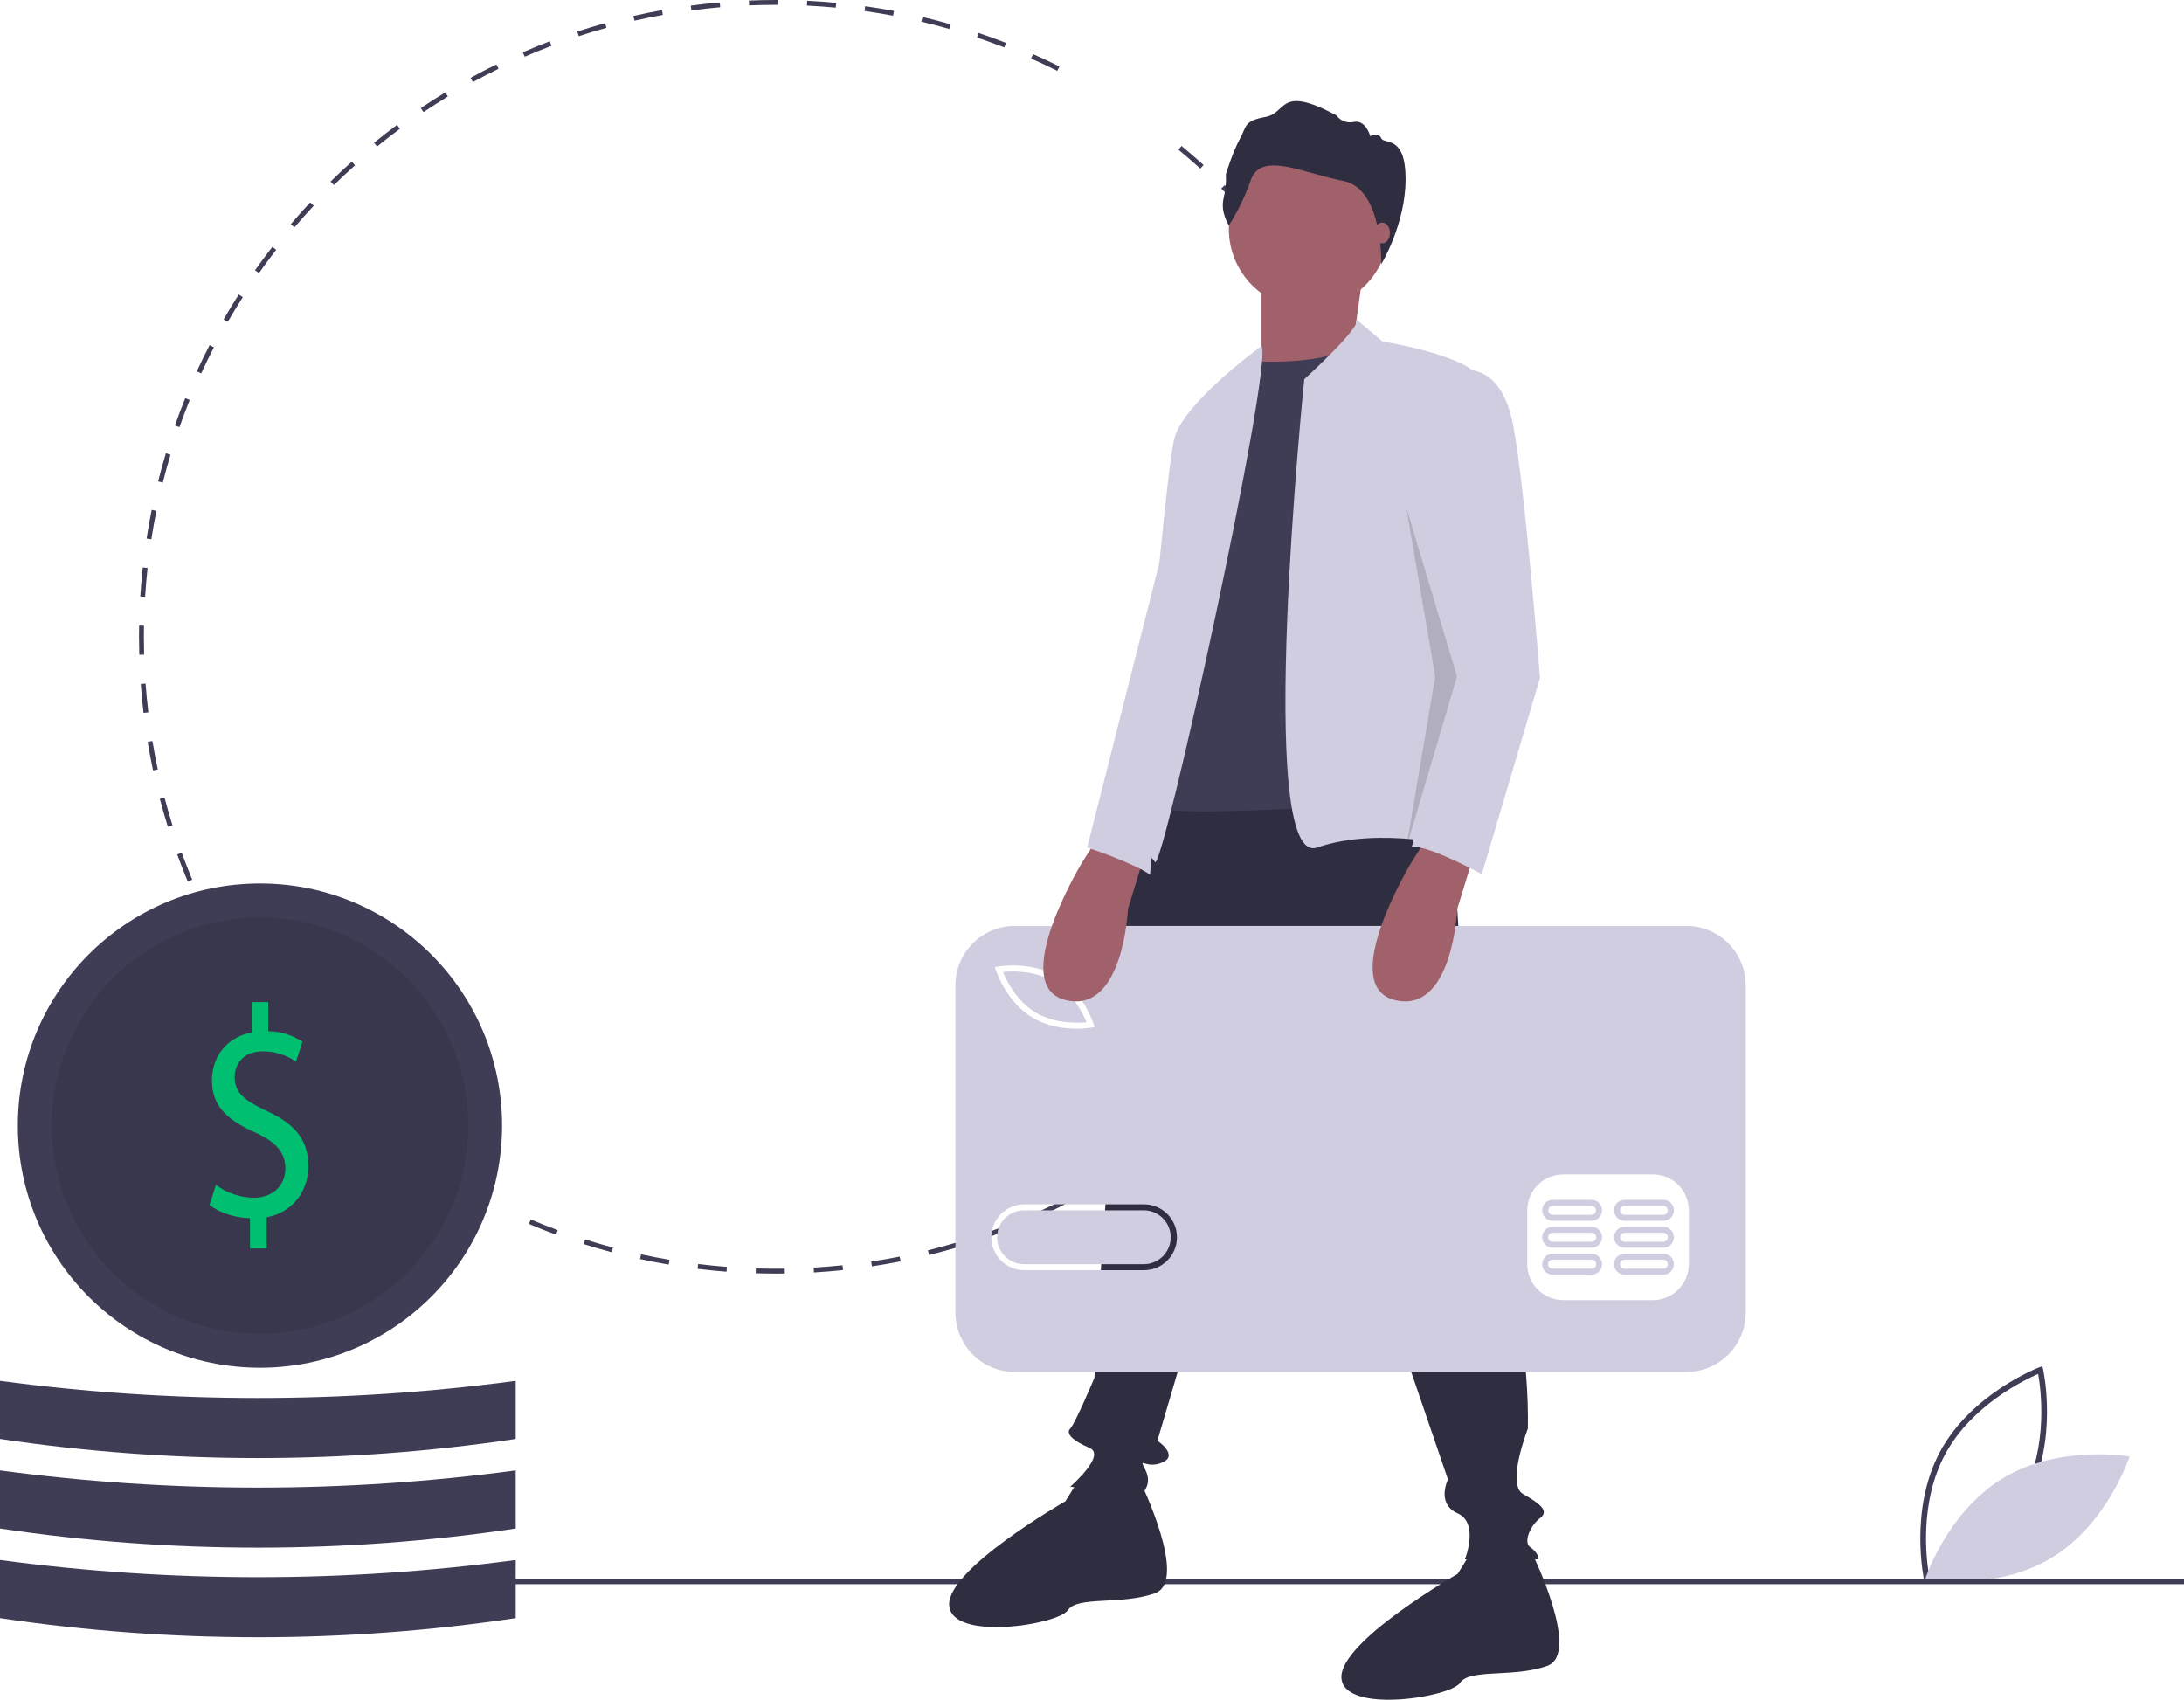
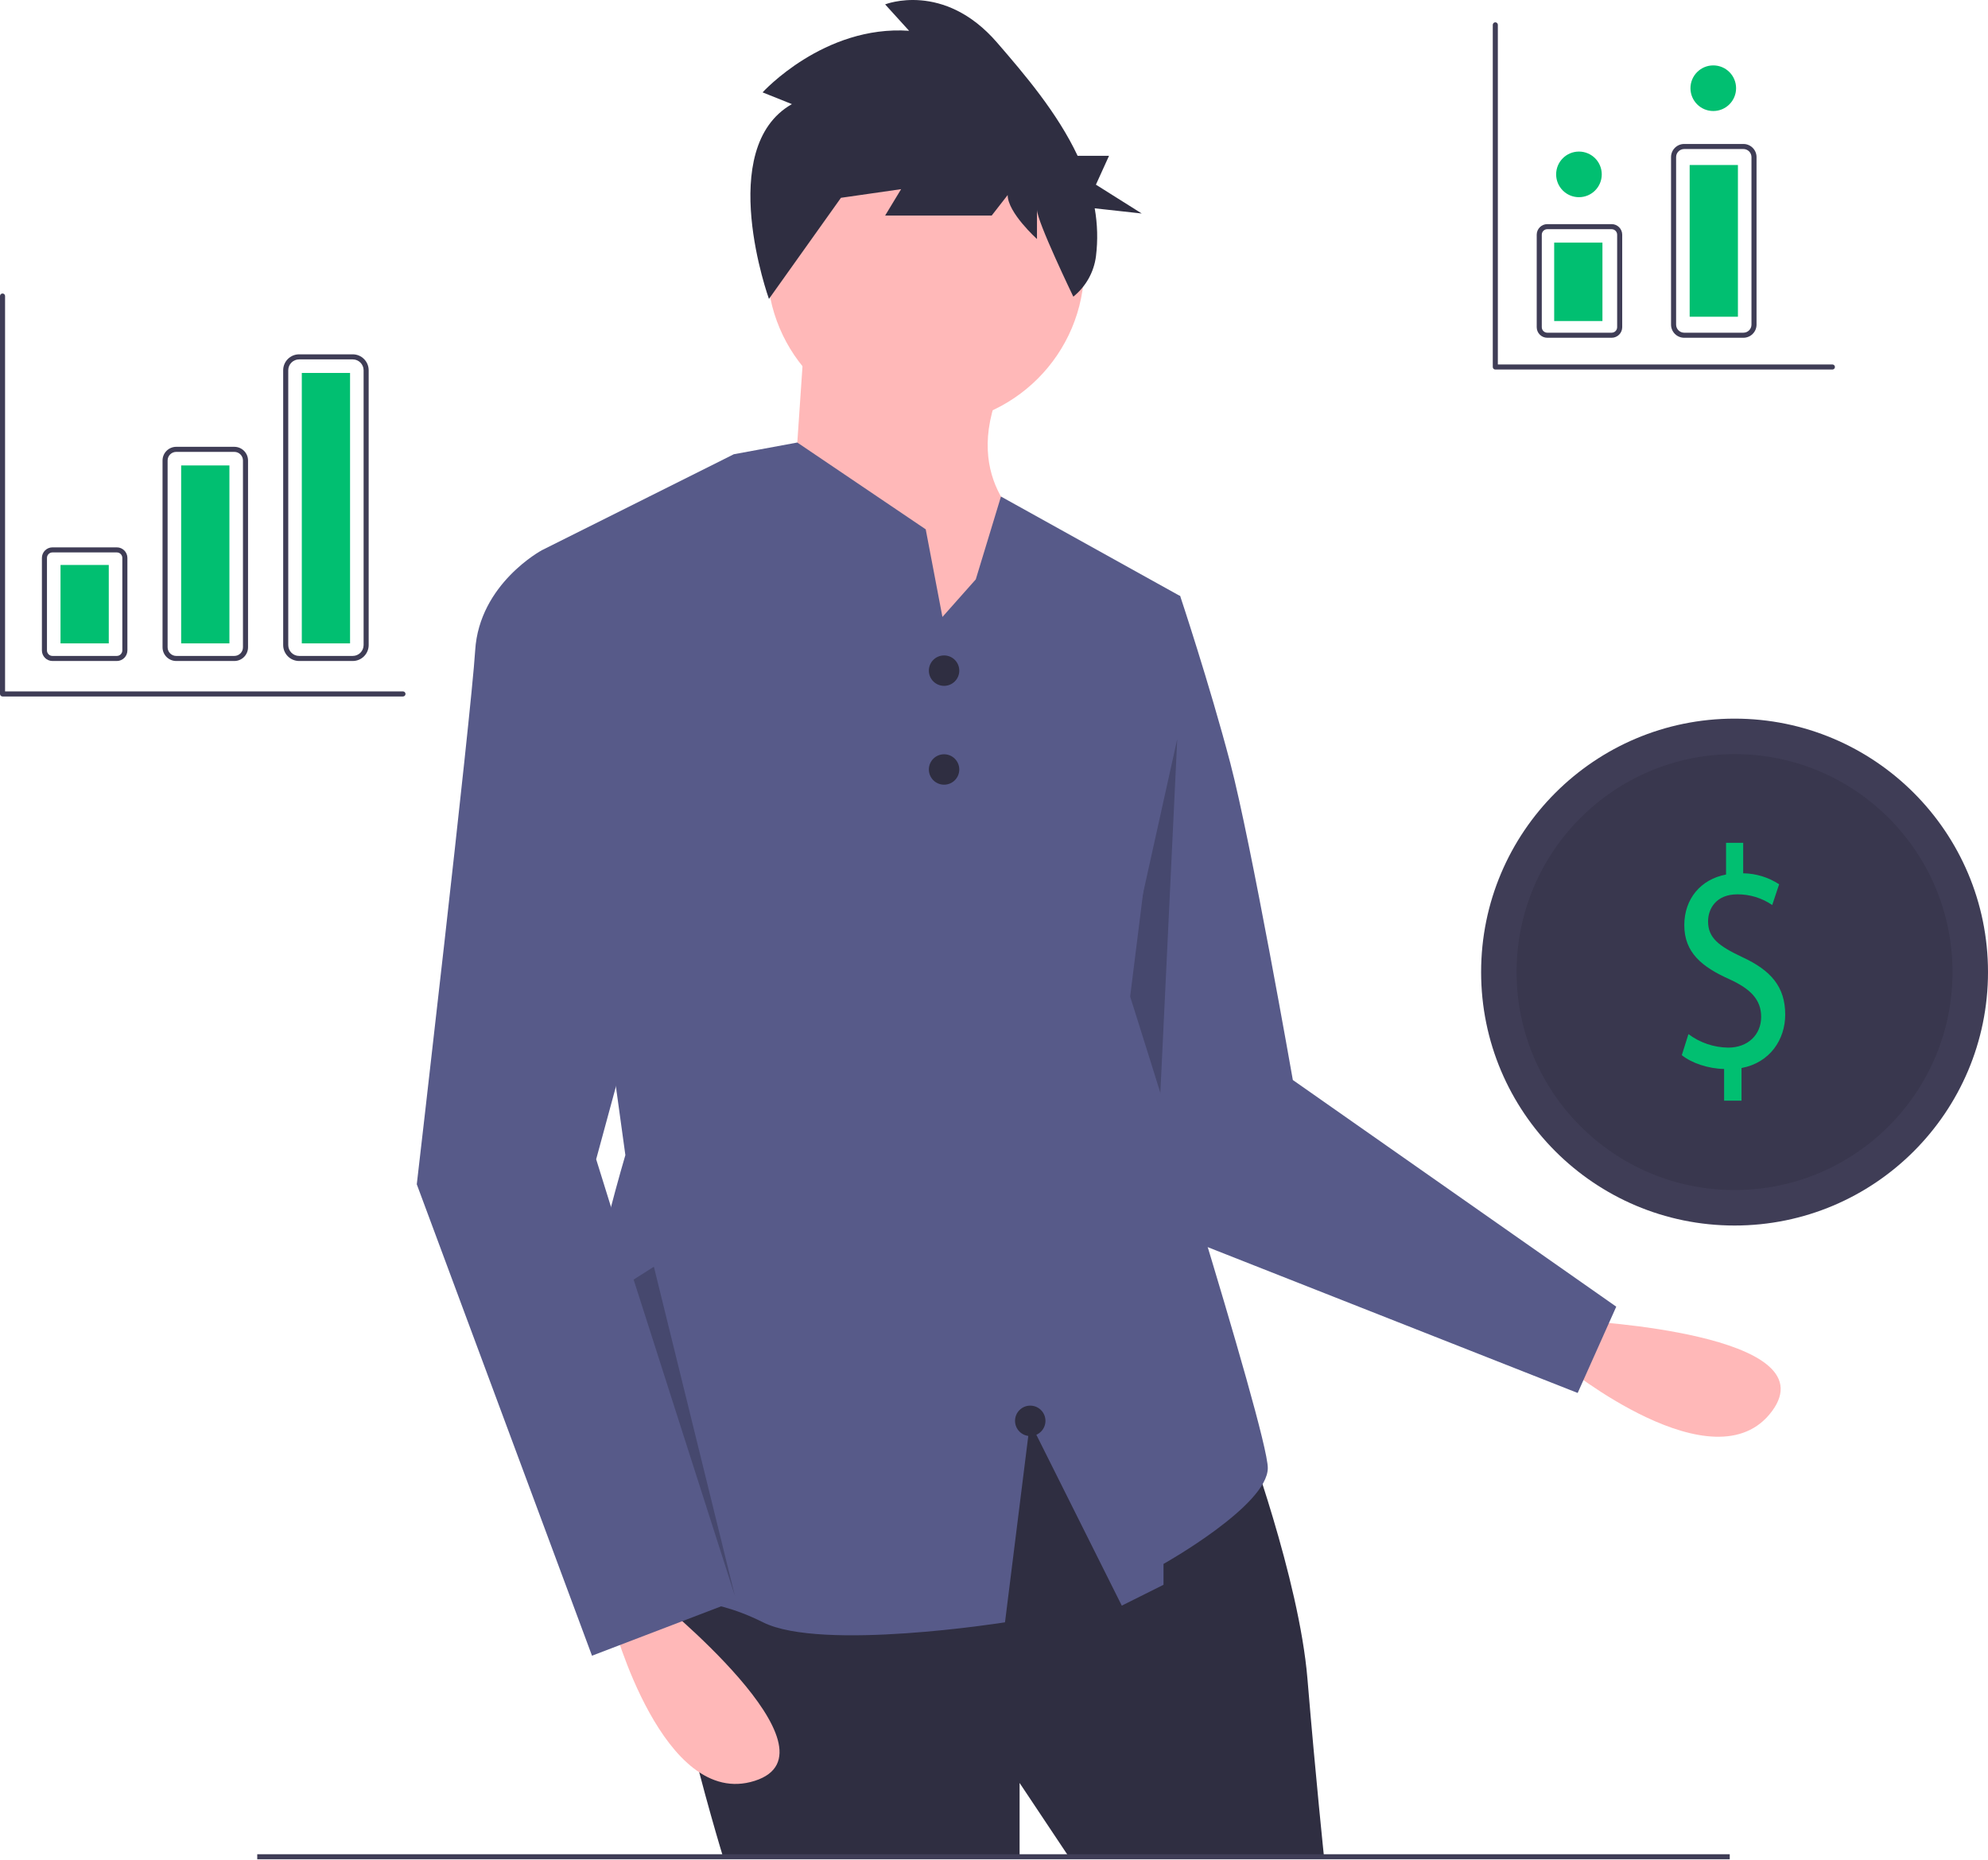
- <svg xmlns="http://www.w3.org/2000/svg" id="b465a16a-1202-4755-ab2a-5eeee67c4d89" data-name="Layer 1" width="902" height="702.007" viewBox="0 0 902 702.007">
-   <path d="M965.712,741.859c-.066-.289-6.423-29.279,6.56-53.356,12.983-24.076,40.697-34.694,40.975-34.799l1.267-.475.299,1.32c.066.289,6.423,29.279-6.56,53.356-12.982,24.076-40.697,34.694-40.975,34.799l-1.267.475Zm47.065-85.409c-5.551,2.388-27.46,12.839-38.426,33.174-10.966,20.337-7.658,44.387-6.603,50.334,5.549-2.382,27.449-12.817,38.426-33.174C1017.14,686.448,1013.832,662.401,1012.777,656.45Z" transform="translate(-171.0002 -88.99633)" fill="#3f3d56" />
-   <path d="M998.331,699.459c-23.331,14.037-32.317,41.918-32.317,41.918s28.842,5.123,52.173-8.914,32.317-41.918,32.317-41.918S1021.663,685.422,998.331,699.459Z" transform="translate(-171.0002 -88.99633)" fill="#d0cde1" />
-   <path d="M491.419,614.996c-2.774,0-5.577-.044-8.328-.13l.062-1.998c3.95.123,7.981.157,11.95.103l.027,2Q493.277,614.996,491.419,614.996Zm15.745-.464-.117-1.996c3.956-.233,7.963-.562,11.909-.975l.209,1.988C515.188,613.967,511.151,614.298,507.164,614.532Zm-36.096-.312c-3.989-.306-8.021-.706-11.982-1.192l.244-1.984c3.932.481,7.932.88,11.891,1.183Zm60.039-2.199-.3-1.977c3.931-.597,7.892-1.289,11.77-2.06l.39,1.961C539.058,610.723,535.068,611.421,531.107,612.022Zm-83.935-.731c-3.941-.668-7.919-1.436-11.823-2.283l.424-1.955c3.875.842,7.822,1.604,11.733,2.266Zm107.548-3.962-.48-1.941c3.858-.954,7.738-2.009,11.532-3.134l.568,1.918C562.517,605.305,558.608,606.367,554.72,607.328ZM423.644,606.182c-3.866-1.028-7.756-2.159-11.562-3.363l.603-1.906c3.778,1.194,7.638,2.316,11.474,3.336Zm154.158-5.701L577.146,598.592c3.744-1.302,7.51-2.709,11.194-4.184l.742,1.857C585.371,597.751,581.576,599.169,577.802,600.481Zm-177.145-1.566c-3.754-1.38-7.532-2.869-11.228-4.426l.776-1.844c3.667,1.545,7.416,3.022,11.142,4.393Zm199.475-7.368-.828-1.82c3.596-1.634,7.21-3.378,10.742-5.184l.91,1.781C607.396,588.143,603.754,589.9,600.131,591.546Zm21.398-10.938-.99-1.736c3.448-1.968,6.891-4.036,10.229-6.148l1.068,1.689C628.473,576.541,625.005,578.626,621.53,580.608Zm20.323-12.857-1.145-1.639c3.247-2.269,6.487-4.645,9.631-7.061l1.219,1.586C648.391,563.072,645.126,565.465,641.853,567.75ZM337.027,564.934c-3.228-2.345-6.453-4.801-9.585-7.302l1.248-1.562c3.108,2.481,6.309,4.919,9.512,7.245Zm323.903-11.846-1.289-1.529c3.026-2.554,6.038-5.215,8.953-7.91l1.357,1.469C667.015,547.833,663.98,550.515,660.93,553.088Zm-342.728-3.186c-3.006-2.633-5.993-5.371-8.877-8.14l1.385-1.443c2.862,2.748,5.826,5.466,8.81,8.079Zm360.401-13.161-1.424-1.404c2.79-2.827,5.55-5.753,8.201-8.695l1.486,1.338C684.195,530.946,681.415,533.893,678.603,536.741Zm-377.773-3.512c-2.758-2.9-5.482-5.898-8.097-8.91l1.511-1.311c2.594,2.989,5.297,5.964,8.035,8.842ZM694.723,518.85l-1.545-1.27c2.521-3.067,5.002-6.232,7.378-9.409l1.602,1.197C699.764,512.57,697.263,515.76,694.723,518.85ZM285.052,515.053c-2.477-3.13-4.916-6.361-7.25-9.604l1.623-1.168c2.316,3.218,4.736,6.425,7.195,9.532ZM709.152,499.556l-1.654-1.123c2.23-3.284,4.415-6.664,6.492-10.048l1.705,1.047C713.6,492.841,711.399,496.247,709.152,499.556ZM271.001,495.527c-2.179-3.341-4.312-6.778-6.34-10.22l1.723-1.016c2.013,3.415,4.129,6.827,6.292,10.142Zm450.766-16.511-1.75-.967c1.92-3.475,3.785-7.043,5.546-10.606l1.793.887C725.583,471.919,723.702,475.515,721.767,479.016Zm10.681-21.621-1.832-.803c1.594-3.64,3.124-7.367,4.549-11.078l1.867.717C735.596,449.971,734.053,453.727,732.448,457.395Zm-483.902-4.315c-1.533-3.68-3.001-7.444-4.364-11.19l1.88-.684c1.352,3.718,2.809,7.453,4.33,11.104Zm492.551-18.216-1.898-.629c1.248-3.761,2.426-7.604,3.5-11.426l1.926.541C743.541,427.2,742.353,431.074,741.096,434.864ZM240.329,430.481c-1.19-3.812-2.308-7.705-3.323-11.574l1.935-.508c1.007,3.84,2.117,7.704,3.298,11.486ZM747.615,411.686l-1.948-.453c.896-3.854,1.714-7.791,2.434-11.698l1.967.361C749.342,403.834,748.517,407.8,747.615,411.686Zm-513.394-4.494c-.834-3.906-1.589-7.886-2.243-11.83l1.973-.328c.65,3.915,1.399,7.864,2.227,11.74ZM751.973,388.008l-1.982-.271c.538-3.917.992-7.911,1.351-11.872l1.992.18C752.972,380.036,752.514,384.061,751.973,388.008Zm-521.694-4.566c-.472-3.959-.859-7.991-1.151-11.984l1.995-.146c.29,3.964.674,7.965,1.143,11.895ZM754.148,364.032l-1.998-.09c.178-3.963.269-7.982.269-11.946h2C754.419,355.99,754.328,360.04,754.148,364.032ZM228.522,359.431c-.068-2.452-.103-4.954-.104-7.435q0-2.309.04-4.608l2,.035q-.04,2.282-.04,4.573c0,2.462.035,4.945.103,7.38Zm2.411-23.948-1.996-.125c.25-3.996.594-8.032,1.023-11.997l1.988.215C231.522,327.511,231.181,331.517,230.933,335.483Zm520.194-12.202c-.399-3.943-.949-5.865-1.529-9.791l1.979-.292c.584,3.956,1.085,6.975,1.488,10.948Zm-517.622-11.551-1.977-.306c.613-3.957,1.325-7.944,2.116-11.854l1.96.396C234.82,303.847,234.113,307.804,233.505,311.73Zm514.074-10.016c-.763-3.901-1.623-7.829-2.559-11.672l1.943-.473c.942,3.873,1.81,7.831,2.578,11.761ZM238.243,288.313l-1.94-.486c.971-3.874,2.047-7.779,3.197-11.609l1.915.575C240.274,280.594,239.207,284.469,238.243,288.313Zm503.685-9.813c-1.115-3.808-2.334-7.639-3.622-11.387l1.891-.65c1.299,3.777,2.527,7.638,3.651,11.475Zm-496.8-13.1-1.887-.663c1.329-3.781,2.764-7.58,4.265-11.291l1.854.75C247.871,257.878,246.446,261.648,245.127,265.4ZM734.161,255.905c-1.459-3.681-3.021-7.375-4.645-10.979l1.824-.821c1.636,3.633,3.21,7.355,4.68,11.063ZM254.104,243.202l-1.817-.835c1.67-3.638,3.448-7.286,5.284-10.842l1.777.917C257.526,235.972,255.762,239.592,254.104,243.202Zm470.269-9.036c-1.79-3.531-3.687-7.069-5.637-10.515l1.74-.985c1.966,3.473,3.876,7.038,5.68,10.596ZM265.081,221.937l-1.733-.998c1.995-3.464,4.099-6.932,6.254-10.306l1.686,1.076C269.149,215.058,267.061,218.499,265.081,221.937Zm447.542-8.535c-2.113-3.364-4.326-6.716-6.577-9.962l1.643-1.14c2.269,3.271,4.499,6.648,6.628,10.038ZM277.954,201.779l-1.635-1.152c2.306-3.27,4.716-6.529,7.167-9.688l1.58,1.226C282.635,195.299,280.242,198.533,277.954,201.779Zm421.064-7.992c-2.41-3.157-4.92-6.295-7.462-9.327l1.533-1.285c2.561,3.056,5.09,6.217,7.519,9.398ZM292.607,182.887l-1.522-1.297c2.587-3.039,5.284-6.064,8.015-8.991l1.462,1.364C297.852,176.869,295.176,179.871,292.607,182.887Zm391.07-7.408c-2.687-2.924-5.474-5.823-8.282-8.614l1.41-1.419c2.83,2.813,5.638,5.733,8.345,8.679Zm-374.765-10.064-1.398-1.43c2.86-2.798,5.819-5.564,8.795-8.221l1.332,1.492C314.688,159.893,311.751,162.638,308.912,165.415ZM666.73,158.635c-2.944-2.67-5.984-5.304-9.035-7.828l1.275-1.541c3.073,2.543,6.137,5.197,9.104,7.888Zm-340-9.132-1.263-1.551c3.093-2.519,6.29-5.003,9.502-7.384l1.191,1.606C332.973,144.538,329.8,147.004,326.731,149.504Zm19.182-14.217-1.116-1.659c3.311-2.228,6.719-4.409,10.13-6.484l1.039,1.709C352.581,130.911,349.198,133.076,345.913,135.286ZM366.3,122.885l-.96-1.755c3.502-1.917,7.094-3.776,10.674-5.527l.879,1.797C373.34,119.137,369.776,120.983,366.3,122.885Zm241.37-4.634c-3.559-1.773-7.204-3.486-10.835-5.091l.809-1.829c3.659,1.617,7.333,3.343,10.919,5.13ZM387.722,112.407l-.795-1.835c3.66-1.586,7.404-3.108,11.128-4.522l.71,1.87C395.07,109.323,391.355,110.833,387.722,112.407ZM585.774,108.573c-3.703-1.436-7.493-2.806-11.266-4.072l.637-1.896c3.801,1.276,7.62,2.656,11.352,4.104Zm-175.743-4.637-.623-1.9c3.801-1.246,7.679-2.419,11.525-3.486l.535,1.927C417.65,101.535,413.802,102.699,410.031,103.936Zm153.063-2.974c-3.814-1.087-7.705-2.1-11.563-3.01l.459-1.946c3.889.916,7.809,1.937,11.653,3.032ZM433.053,97.547l-.445-1.95c3.896-.89,7.866-1.701,11.797-2.41l.355,1.968C440.858,95.859,436.919,96.663,433.053,97.547Zm106.788-2.067c-3.895-.731-7.861-1.381-11.791-1.933l.277-1.98c3.96.556,7.958,1.211,11.883,1.948ZM456.565,93.303l-.265-1.982c3.959-.528,7.985-.973,11.967-1.319l.174,1.992C464.49,92.339,460.495,92.779,456.565,93.303ZM516.181,92.156c-3.939-.371-7.949-.657-11.919-.849l.098-1.998c3.999.194,8.039.482,12.009.856Zm-35.814-.929-.084-1.998c3.676-.153,7.422-.231,11.136-.232l.905.001-.006,2-.899-.001C487.733,90.997,484.014,91.075,480.367,91.227Z" transform="translate(-171.0002 -88.99633)" fill="#3f3d56" />
-   <rect x="169" y="652.292" width="733" height="2" fill="#3f3d56" />
-   <path d="M769.011,405.021l10,155s24,61,23,119c0,0-9,23-2,27s11,7,7,10-7,10-4,12,4,5,3,5h-30s6-15-3-19-4-14-4-14l-67-196-53,180s9,6,2,9-10-3-7,3-1,9-1,10-30-3-30-3,15-13,8-16-10-6-8-8,10-21,10-21,4-72,5-75,0-17,0-24-1-35,2-42,6-93,22-103S769.011,405.021,769.011,405.021Z" transform="translate(-171.0002 -88.99633)" fill="#2f2e41" />
-   <path d="M642.011,701.021s20,41,6,46-32,1-36,7-48,13-49-2,48-43,48-43l6.383-10.278Z" transform="translate(-171.0002 -88.99633)" fill="#2f2e41" />
-   <path d="M804.011,731.021s20,41,6,46-32,1-36,7-48,13-49-2,48-43,48-43l6.383-10.278Z" transform="translate(-171.0002 -88.99633)" fill="#2f2e41" />
-   <circle cx="540.511" cy="94.525" r="33" fill="#a0616a" />
-   <polygon points="563.011 112.025 559.011 141.025 529.011 164.025 521.011 153.025 521.011 115.025 563.011 112.025" fill="#a0616a" />
-   <path d="M687.011,238.021s31,3,47-8l32,189s-113,9-118,3v-59l20-96Z" transform="translate(-171.0002 -88.99633)" fill="#3f3d56" />
-   <path d="M731.257,220.985l10.754,9.036s44,7,41,19l-12,142,4,48s-34-9-60,0-5.343-193.403-5.343-193.403S733.504,223.949,731.257,220.985Z" transform="translate(-171.0002 -88.99633)" fill="#d0cde1" />
-   <path d="M692.011,231.931s-32,23.091-36,38.091-17,173-17,173,6-3,9,2S697.011,239.84,692.011,231.931Z" transform="translate(-171.0002 -88.99633)" fill="#d0cde1" />
-   <path d="M678.527,182.084s-3.572-5.359-2.198-11.13a33.731,33.731,0,0,0,.962-10.03s2.885-9.343,5.771-14.565,1.511-7.42,10.58-9.069,5.359-13.465,29.267-.687a7.011,7.011,0,0,0,7.282,2.748c4.946-.962,6.733,5.908,6.733,5.908s3.298-1.924,4.534.824,10.054-1.649,10.054,16.9-10.034,35.119-10.034,35.119.736-31.202-15.615-34.362-33.938-12.366-38.198-.55A90.081,90.081,0,0,1,678.527,182.084Z" transform="translate(-171.0002 -88.99633)" fill="#2f2e41" />
-   <ellipse cx="570.835" cy="96.206" rx="3.225" ry="4.3" fill="#a0616a" />
-   <path d="M606.301,494.446c-7.913-4.758-17.454-4.395-21.081-4.032,1.381,3.372,5.526,11.974,13.439,16.735,7.932,4.771,17.46,4.396,21.082,4.035C618.36,507.813,614.215,499.208,606.301,494.446Z" transform="translate(-171.0002 -88.99633)" fill="#d0cde1" />
-   <path d="M643.484,588.87H594.028a11.128,11.128,0,1,0,0,22.255h49.456a11.128,11.128,0,0,0,0-22.255Z" transform="translate(-171.0002 -88.99633)" fill="#d0cde1" />
-   <path d="M867.438,471.412H590.154A24.562,24.562,0,0,0,565.591,495.974V631.073a24.562,24.562,0,0,0,24.562,24.562H867.438a24.562,24.562,0,0,0,24.562-24.562V495.974A24.562,24.562,0,0,0,867.438,471.412ZM583.293,488.167c.548-.099,13.532-2.309,24.283,4.161,10.751,6.468,14.881,18.976,15.052,19.505l.435,1.349-1.395.248a37.036,37.036,0,0,1-6.017.442c-4.883,0-11.958-.808-18.266-4.604-10.751-6.467-14.881-18.975-15.051-19.503l-.435-1.349Zm60.191,125.43H594.028a13.6,13.6,0,0,1,0-27.201h49.456a13.6,13.6,0,0,1,0,27.201Zm225.025-2.473a14.88,14.88,0,0,1-14.837,14.837H816.58A14.88,14.88,0,0,1,801.743,611.125V588.87a14.88,14.88,0,0,1,14.837-14.837h37.092a14.88,14.88,0,0,1,14.837,14.837Z" transform="translate(-171.0002 -88.99633)" fill="#d0cde1" />
-   <path d="M828.326,606.798H812.253a4.327,4.327,0,0,0,0,8.655h16.073a4.327,4.327,0,1,0,0-8.655Zm0,6.182H812.253a1.855,1.855,0,1,1,0-3.709h16.073a1.855,1.855,0,1,1,0,3.709Z" transform="translate(-171.0002 -88.99633)" fill="#d0cde1" />
-   <path d="M857.999,606.798H841.926a4.327,4.327,0,1,0,0,8.655h16.073a4.327,4.327,0,0,0,0-8.655Zm0,6.182H841.926a1.855,1.855,0,1,1,0-3.709h16.073a1.855,1.855,0,0,1,0,3.709Z" transform="translate(-171.0002 -88.99633)" fill="#d0cde1" />
-   <path d="M828.326,595.67H812.253a4.327,4.327,0,0,0,0,8.655h16.073a4.327,4.327,0,1,0,0-8.655Zm0,6.182H812.253a1.855,1.855,0,1,1,0-3.709h16.073a1.855,1.855,0,1,1,0,3.709Z" transform="translate(-171.0002 -88.99633)" fill="#d0cde1" />
-   <path d="M857.999,595.67H841.926a4.327,4.327,0,1,0,0,8.655h16.073a4.327,4.327,0,0,0,0-8.655Zm0,6.182H841.926a1.855,1.855,0,0,1,0-3.709h16.073a1.855,1.855,0,0,1,0,3.709Z" transform="translate(-171.0002 -88.99633)" fill="#d0cde1" />
-   <path d="M828.326,584.542H812.253a4.327,4.327,0,0,0,0,8.655h16.073a4.327,4.327,0,1,0,0-8.655Zm0,6.182H812.253a1.855,1.855,0,0,1,0-3.709h16.073a1.855,1.855,0,0,1,0,3.709Z" transform="translate(-171.0002 -88.99633)" fill="#d0cde1" />
-   <path d="M857.999,584.542H841.926a4.327,4.327,0,1,0,0,8.655h16.073a4.327,4.327,0,0,0,0-8.655Zm0,6.182H841.926a1.855,1.855,0,0,1,0-3.709h16.073a1.855,1.855,0,0,1,0,3.709Z" transform="translate(-171.0002 -88.99633)" fill="#d0cde1" />
-   <path d="M780.011,441.021l-7.168,23.391s-1.832,43.609-25.832,37.609,7-57,7-57l7-11Z" transform="translate(-171.0002 -88.99633)" fill="#a0616a" />
-   <path d="M644.011,441.021l-7.168,23.391s-1.832,43.609-25.832,37.609,7-57,7-57l7-11Z" transform="translate(-171.0002 -88.99633)" fill="#a0616a" />
-   <path d="M775.011,242.021s16-4,21,23,11,104,11,104l-24,81s-24-13-29-11l18.886-70.321-15.886-71.679S771.011,242.021,775.011,242.021Z" transform="translate(-171.0002 -88.99633)" fill="#d0cde1" />
-   <polygon points="580.747 209.393 601.747 279.393 580.747 350.393 592.747 279.393 580.747 209.393" opacity="0.15" />
-   <path d="M656.011,297.021l-36,142s18.989,6.267,25.989,11.267Z" transform="translate(-171.0002 -88.99633)" fill="#d0cde1" />
-   <circle cx="107.362" cy="464.884" r="100" fill="#3f3d56" />
-   <circle cx="107.362" cy="464.884" r="86" opacity="0.1" />
-   <path d="M274.242,604.629V592.112c-6.327-.123-12.873-2.355-16.691-5.453l2.618-8.303a26.681,26.681,0,0,0,15.709,5.329c7.746,0,12.982-5.081,12.982-12.145,0-6.816-4.255-11.03-12.328-14.748-11.128-4.957-18-10.658-18-21.44,0-10.287,6.437-18.094,16.473-19.953V502.881h6.764V514.902a26.543,26.543,0,0,1,14.182,4.337l-2.728,8.18a24.107,24.107,0,0,0-13.746-4.214c-8.4,0-11.564,5.701-11.564,10.658,0,6.444,4.036,9.666,13.528,14.128,11.236,5.205,16.909,11.649,16.909,22.679,0,9.79-6,18.962-17.237,21.068v12.89Z" transform="translate(-171.0002 -88.99633)" fill="#01bf71" />
-   <path d="M384,757.289a722.026,722.026,0,0,1-213,0v-24a802.329,802.329,0,0,0,213,0Z" transform="translate(-171.0002 -88.99633)" fill="#3f3d56" />
-   <path d="M384,720.289a722.026,722.026,0,0,1-213,0v-24a802.329,802.329,0,0,0,213,0Z" transform="translate(-171.0002 -88.99633)" fill="#3f3d56" />
-   <path d="M384,683.289a722.026,722.026,0,0,1-213,0v-24a802.329,802.329,0,0,0,213,0Z" transform="translate(-171.0002 -88.99633)" fill="#3f3d56" />
+ <svg xmlns="http://www.w3.org/2000/svg" id="aadec279-818b-408a-a9a2-133d1084e5d4" data-name="Layer 1" width="784.398" height="733.607" viewBox="0 0 784.398 733.607">
+   <path d="M832.546,604.415s97.041,5.017,74.438,35.565-81.995-17.92-81.995-17.92Z" transform="translate(-207.8012 -83.1967)" fill="#ffb8b8" />
+   <path d="M653.717,313.448l19.752,4.938s11.522,34.566,19.752,65.84S717.911,509.323,717.911,509.323L845.521,598.756,830.301,632.803l-170-67L622.443,417.147Z" transform="translate(-207.8012 -83.1967)" fill="#575a89" />
+   <polygon points="464.5 291.607 457.138 445.772 472.5 491.607 427.5 458.607 464.5 291.607" opacity="0.2" />
+   <path d="M698.982,648.411s21.398,57.61,24.69,97.114,6.584,70.778,6.584,70.778H629.85l-19.752-29.628V816.303H493.231S460.311,709.313,473.479,696.145s138.265-69.132,138.265-69.132Z" transform="translate(-207.8012 -83.1967)" fill="#2f2e41" />
+   <rect x="101.5" y="731.607" width="581" height="2" fill="#3f3d56" />
+   <circle cx="365.261" cy="105.155" r="62.548" fill="#ffb8b8" />
+   <path d="M525.328,214.688l-4.938,72.424,62.548,83.946L614.213,292.05s-27.982-18.106-11.522-55.964Z" transform="translate(-207.8012 -83.1967)" fill="#ffb8b8" />
+   <path d="M708.031,662.4c0,14.82-41.15,37.86-41.15,37.86v8.23l-16.46,8.23-36.21-72.42-9.87,79s-72.43,11.53-95.47,0c-23.05-11.52-34.57-6.58-67.49-18.1s13.17-166.25,13.17-166.25l-32.92-238.67,71.92-35.96,3.79-1.9,9.89-1.82,15.16-2.8,50.67,34.25,4.08,21.4,2.51,13.17,13.16-14.82,9.94-32.69,70.72,39.28-19.75,158.01S708.031,647.59,708.031,662.4Z" transform="translate(-207.8012 -83.1967)" fill="#575a89" />
+   <path d="M466.072,713.428s75.716,60.902,39.504,72.424-55.964-62.548-55.964-62.548Z" transform="translate(-207.8012 -83.1967)" fill="#ffb8b8" />
+   <path d="M438.09,303.572l-16.46-3.292s-24.69,13.168-26.336,39.504-23.044,210.689-23.044,210.689l69.132,185.999,55.964-21.398L443.028,540.597,484.178,389.164Z" transform="translate(-207.8012 -83.1967)" fill="#575a89" />
+   <circle cx="372.5" cy="264.607" r="6" fill="#2f2e41" />
+   <circle cx="372.5" cy="303.607" r="6" fill="#2f2e41" />
+   <circle cx="406.5" cy="560.607" r="6" fill="#2f2e41" />
+   <path d="M520.254,124.274l-11.562-4.629S532.867,93.028,566.503,95.343L557.043,84.928s23.125-9.258,44.147,15.044c11.051,12.775,23.837,27.791,31.808,44.707h12.383l-5.168,11.379,18.088,11.379-18.566-2.044a63.589,63.589,0,0,1,.504,18.875,24.421,24.421,0,0,1-8.943,15.976h0S616.957,170.563,616.957,165.934v11.572s-11.562-10.415-11.562-17.358l-6.307,8.101H557.043l6.307-10.415L539.174,161.305l9.46-12.73-37.431,52.565S489.771,141.632,520.254,124.274Z" transform="translate(-207.8012 -83.1967)" fill="#2f2e41" />
+   <circle cx="684.398" cy="383.545" r="100" fill="#3f3d56" />
+   <circle cx="684.398" cy="383.545" r="86" opacity="0.1" />
+   <path d="M888.078,517.49V504.973c-6.327-.123-12.873-2.355-16.691-5.453l2.618-8.303a26.681,26.681,0,0,0,15.709,5.329c7.746,0,12.982-5.081,12.982-12.145,0-6.816-4.255-11.03-12.328-14.748-11.128-4.957-18-10.658-18-21.44,0-10.287,6.437-18.094,16.473-19.953V415.742h6.764v12.021a26.543,26.543,0,0,1,14.182,4.337l-2.728,8.18a24.107,24.107,0,0,0-13.746-4.214c-8.4,0-11.564,5.701-11.564,10.658,0,6.444,4.036,9.666,13.528,14.128,11.236,5.205,16.909,11.649,16.909,22.679,0,9.79-6,18.962-17.237,21.068v12.89Z" transform="translate(-207.8012 -83.1967)" fill="#01bf71" />
+   <polygon points="250.005 504.87 290 629.803 258 499.803 250.005 504.87" opacity="0.2" />
+   <path d="M253.894,344H228.508a4.178,4.178,0,0,1-4.173-4.173V303.334a4.178,4.178,0,0,1,4.173-4.173h25.387a4.178,4.178,0,0,1,4.173,4.173v36.493A4.178,4.178,0,0,1,253.894,344Zm-25.387-42.84a2.176,2.176,0,0,0-2.173,2.173v36.493A2.176,2.176,0,0,0,228.508,342h25.387a2.176,2.176,0,0,0,2.173-2.173V303.334a2.176,2.176,0,0,0-2.173-2.173Z" transform="translate(-207.8012 -83.1967)" fill="#3f3d56" />
+   <path d="M300.264,344H277.338a5.41,5.41,0,0,1-5.404-5.404V264.897a5.41,5.41,0,0,1,5.404-5.404h22.926a5.41,5.41,0,0,1,5.404,5.404v73.699A5.41,5.41,0,0,1,300.264,344Zm-22.926-82.507a3.408,3.408,0,0,0-3.404,3.404v73.699A3.408,3.408,0,0,0,277.338,342h22.926a3.408,3.408,0,0,0,3.404-3.404V264.897a3.408,3.408,0,0,0-3.404-3.404Z" transform="translate(-207.8012 -83.1967)" fill="#3f3d56" />
+   <path d="M346.979,344H325.824a6.296,6.296,0,0,1-6.289-6.289V229.289A6.296,6.296,0,0,1,325.824,223h21.155a6.296,6.296,0,0,1,6.289,6.289V337.711A6.296,6.296,0,0,1,346.979,344ZM325.824,225a4.294,4.294,0,0,0-4.289,4.289V337.711A4.294,4.294,0,0,0,325.824,342h21.155a4.294,4.294,0,0,0,4.289-4.289V229.289A4.294,4.294,0,0,0,346.979,225Z" transform="translate(-207.8012 -83.1967)" fill="#3f3d56" />
+   <rect x="23.88" y="222.913" width="19.04" height="30.94" fill="#01bf71" />
+   <rect x="71.48" y="183.643" width="19.04" height="70.21" fill="#01bf71" />
+   <rect x="119.08" y="147.15" width="19.04" height="106.703" fill="#01bf71" />
+   <path d="M930.801,229h-133a1.0 1,0,0,1-1-1V93a1,1,0,0,1,2,0V227h132a1,1,0,0,1,0,2Z" transform="translate(-207.8012 -83.1967)" fill="#3f3d56" />
+   <path d="M366.801,358h-158a1.0 1,0,0,1-1-1V200a1,1,0,0,1,2,0V356h157a1,1,0,0,1,0,2Z" transform="translate(-207.8012 -83.1967)" fill="#3f3d56" />
+   <path d="M843.7,216.467H818.313a4.178,4.178,0,0,1-4.174-4.173V175.801a4.178,4.178,0,0,1,4.174-4.173h25.387a4.178,4.178,0,0,1,4.173,4.173V212.294A4.178,4.178,0,0,1,843.7,216.467ZM818.313,173.627a2.176,2.176,0,0,0-2.174,2.173V212.294a2.176,2.176,0,0,0,2.174,2.173h25.387a2.176,2.176,0,0,0,2.173-2.173V175.801a2.176,2.176,0,0,0-2.173-2.173Z" transform="translate(-207.8012 -83.1967)" fill="#3f3d56" />
+   <path d="M895.689,216.467H872.323a5.19,5.19,0,0,1-5.184-5.184V145.184A5.189,5.189,0,0,1,872.323,140h23.366a5.189,5.189,0,0,1,5.184,5.184V211.283A5.19,5.19,0,0,1,895.689,216.467ZM872.323,142a3.187,3.187,0,0,0-3.184,3.184V211.283a3.187,3.187,0,0,0,3.184,3.184h23.366a3.187,3.187,0,0,0,3.184-3.184V145.184A3.187,3.187,0,0,0,895.689,142Z" transform="translate(-207.8012 -83.1967)" fill="#3f3d56" />
+   <rect x="613.228" y="95.727" width="19.04" height="30.94" fill="#01bf71" />
+   <rect x="666.685" y="65.105" width="19.04" height="59.864" fill="#01bf71" />
+   <circle cx="623" cy="68.803" r="9" fill="#01bf71" />
+   <circle cx="676" cy="34.803" r="9" fill="#01bf71" />
</svg>
